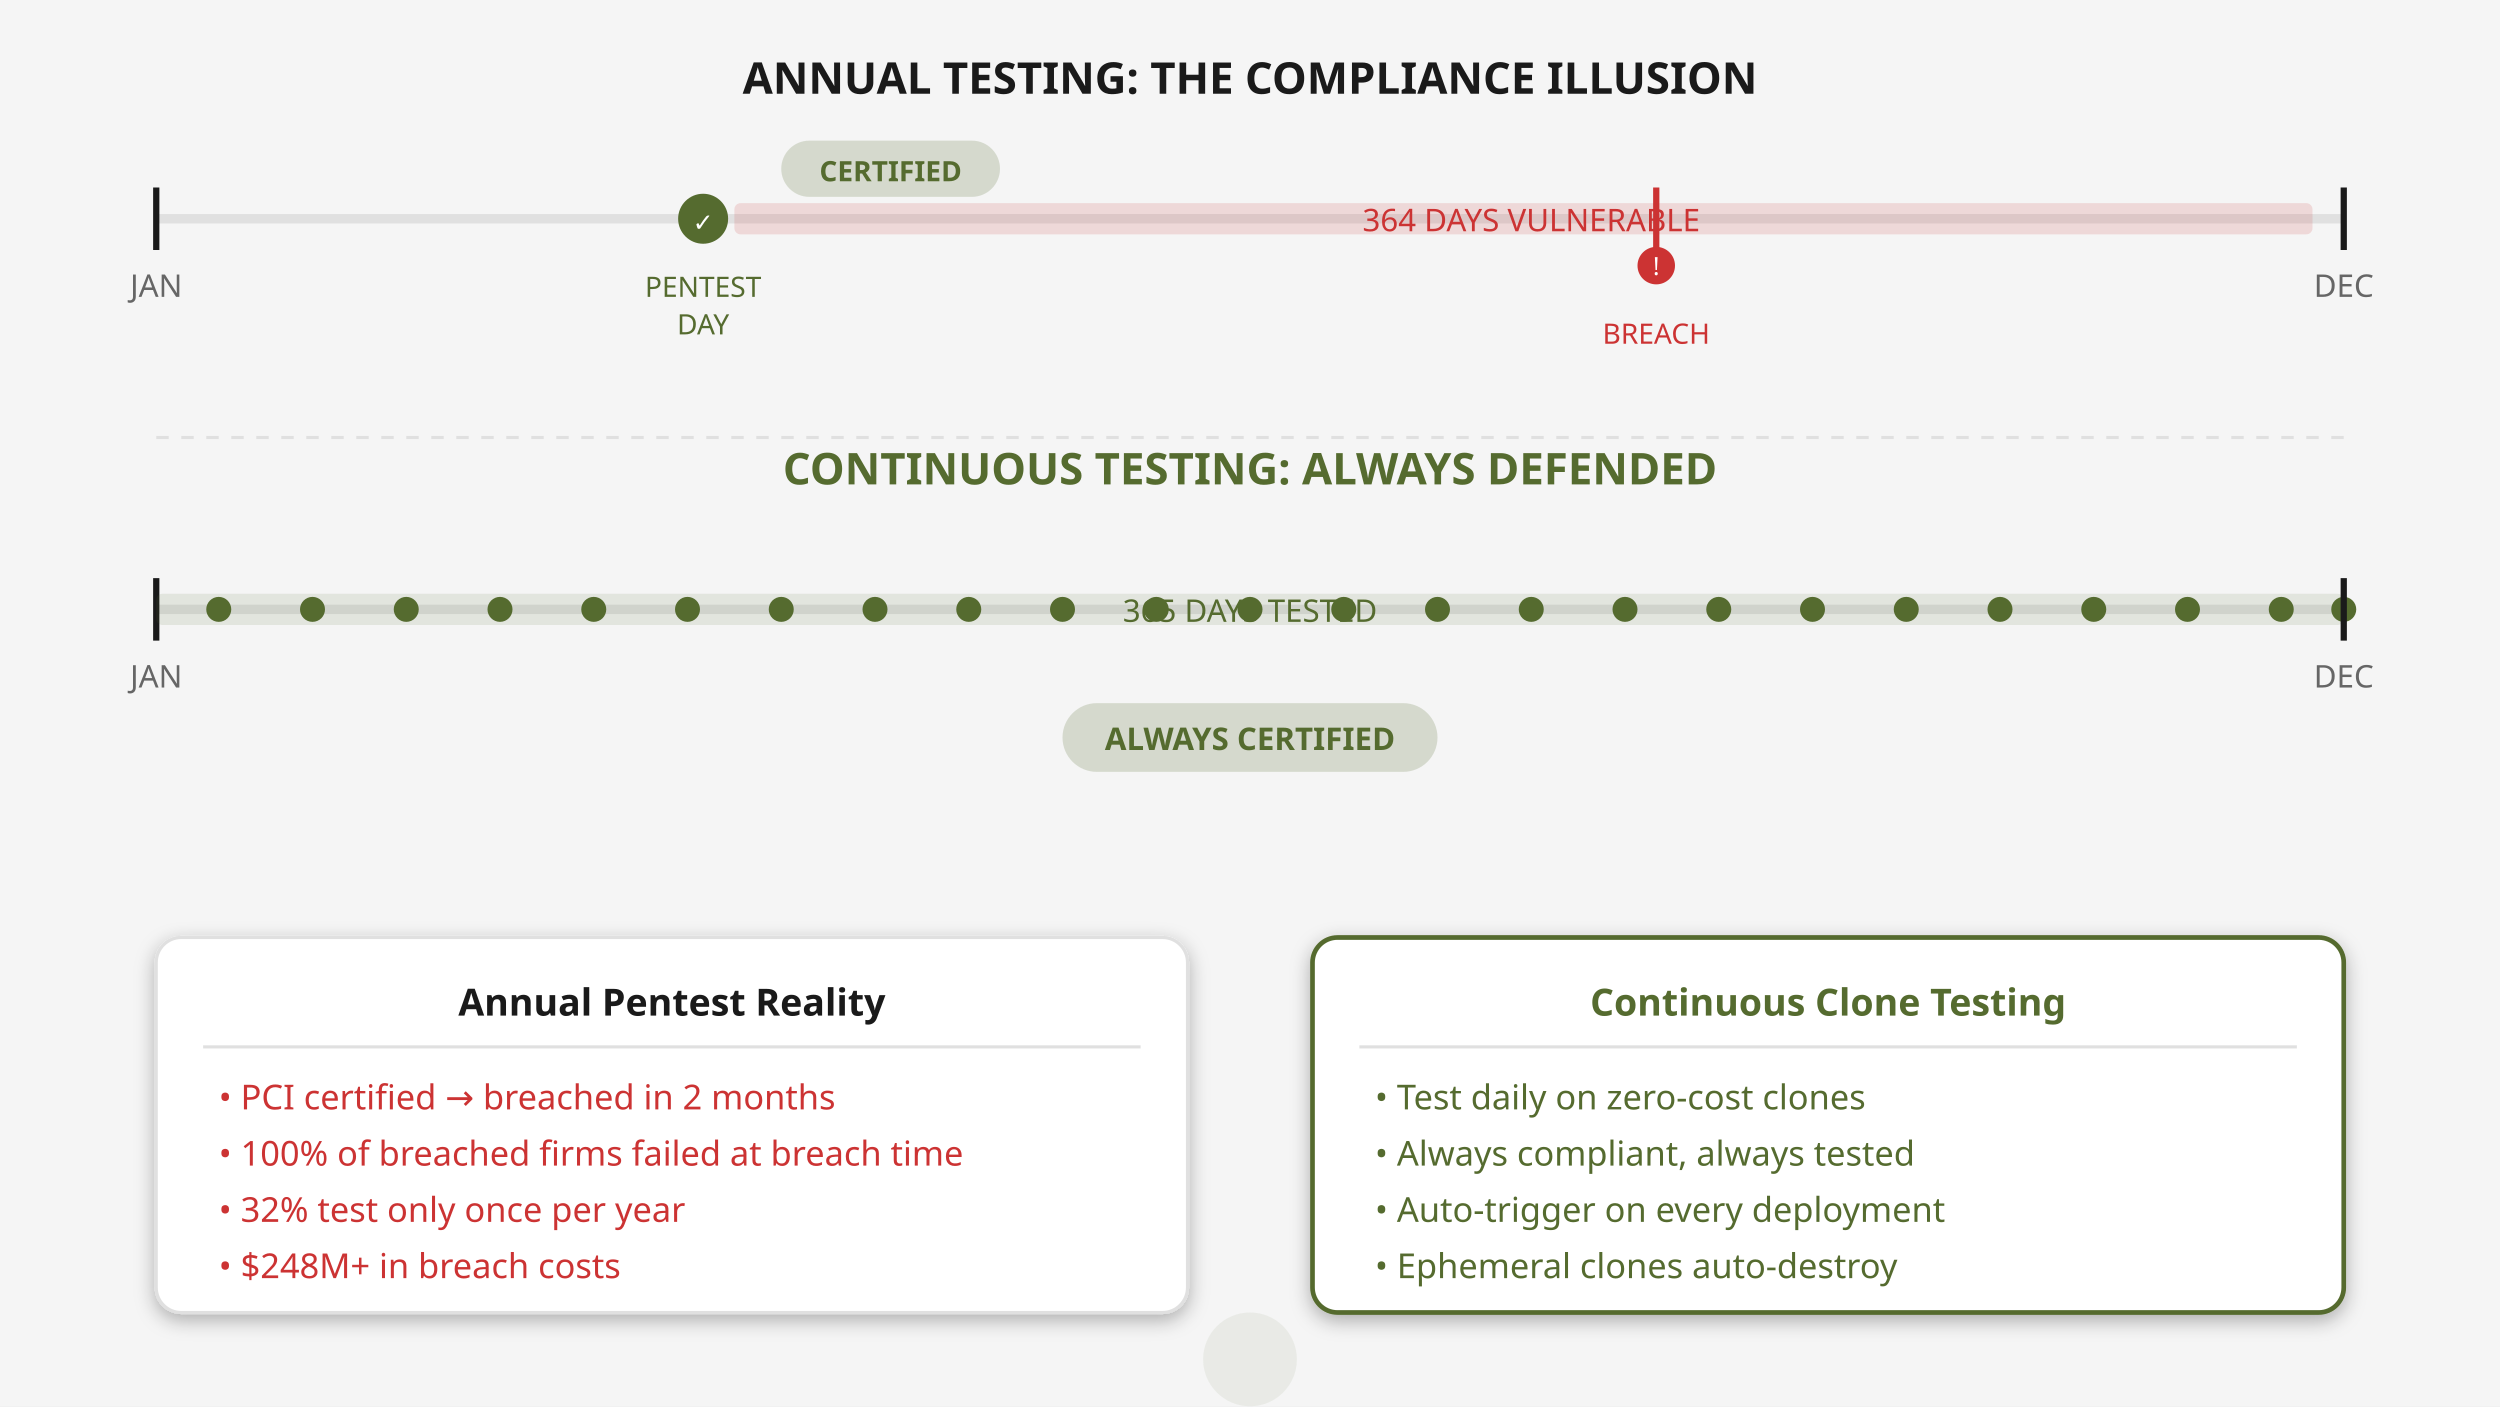
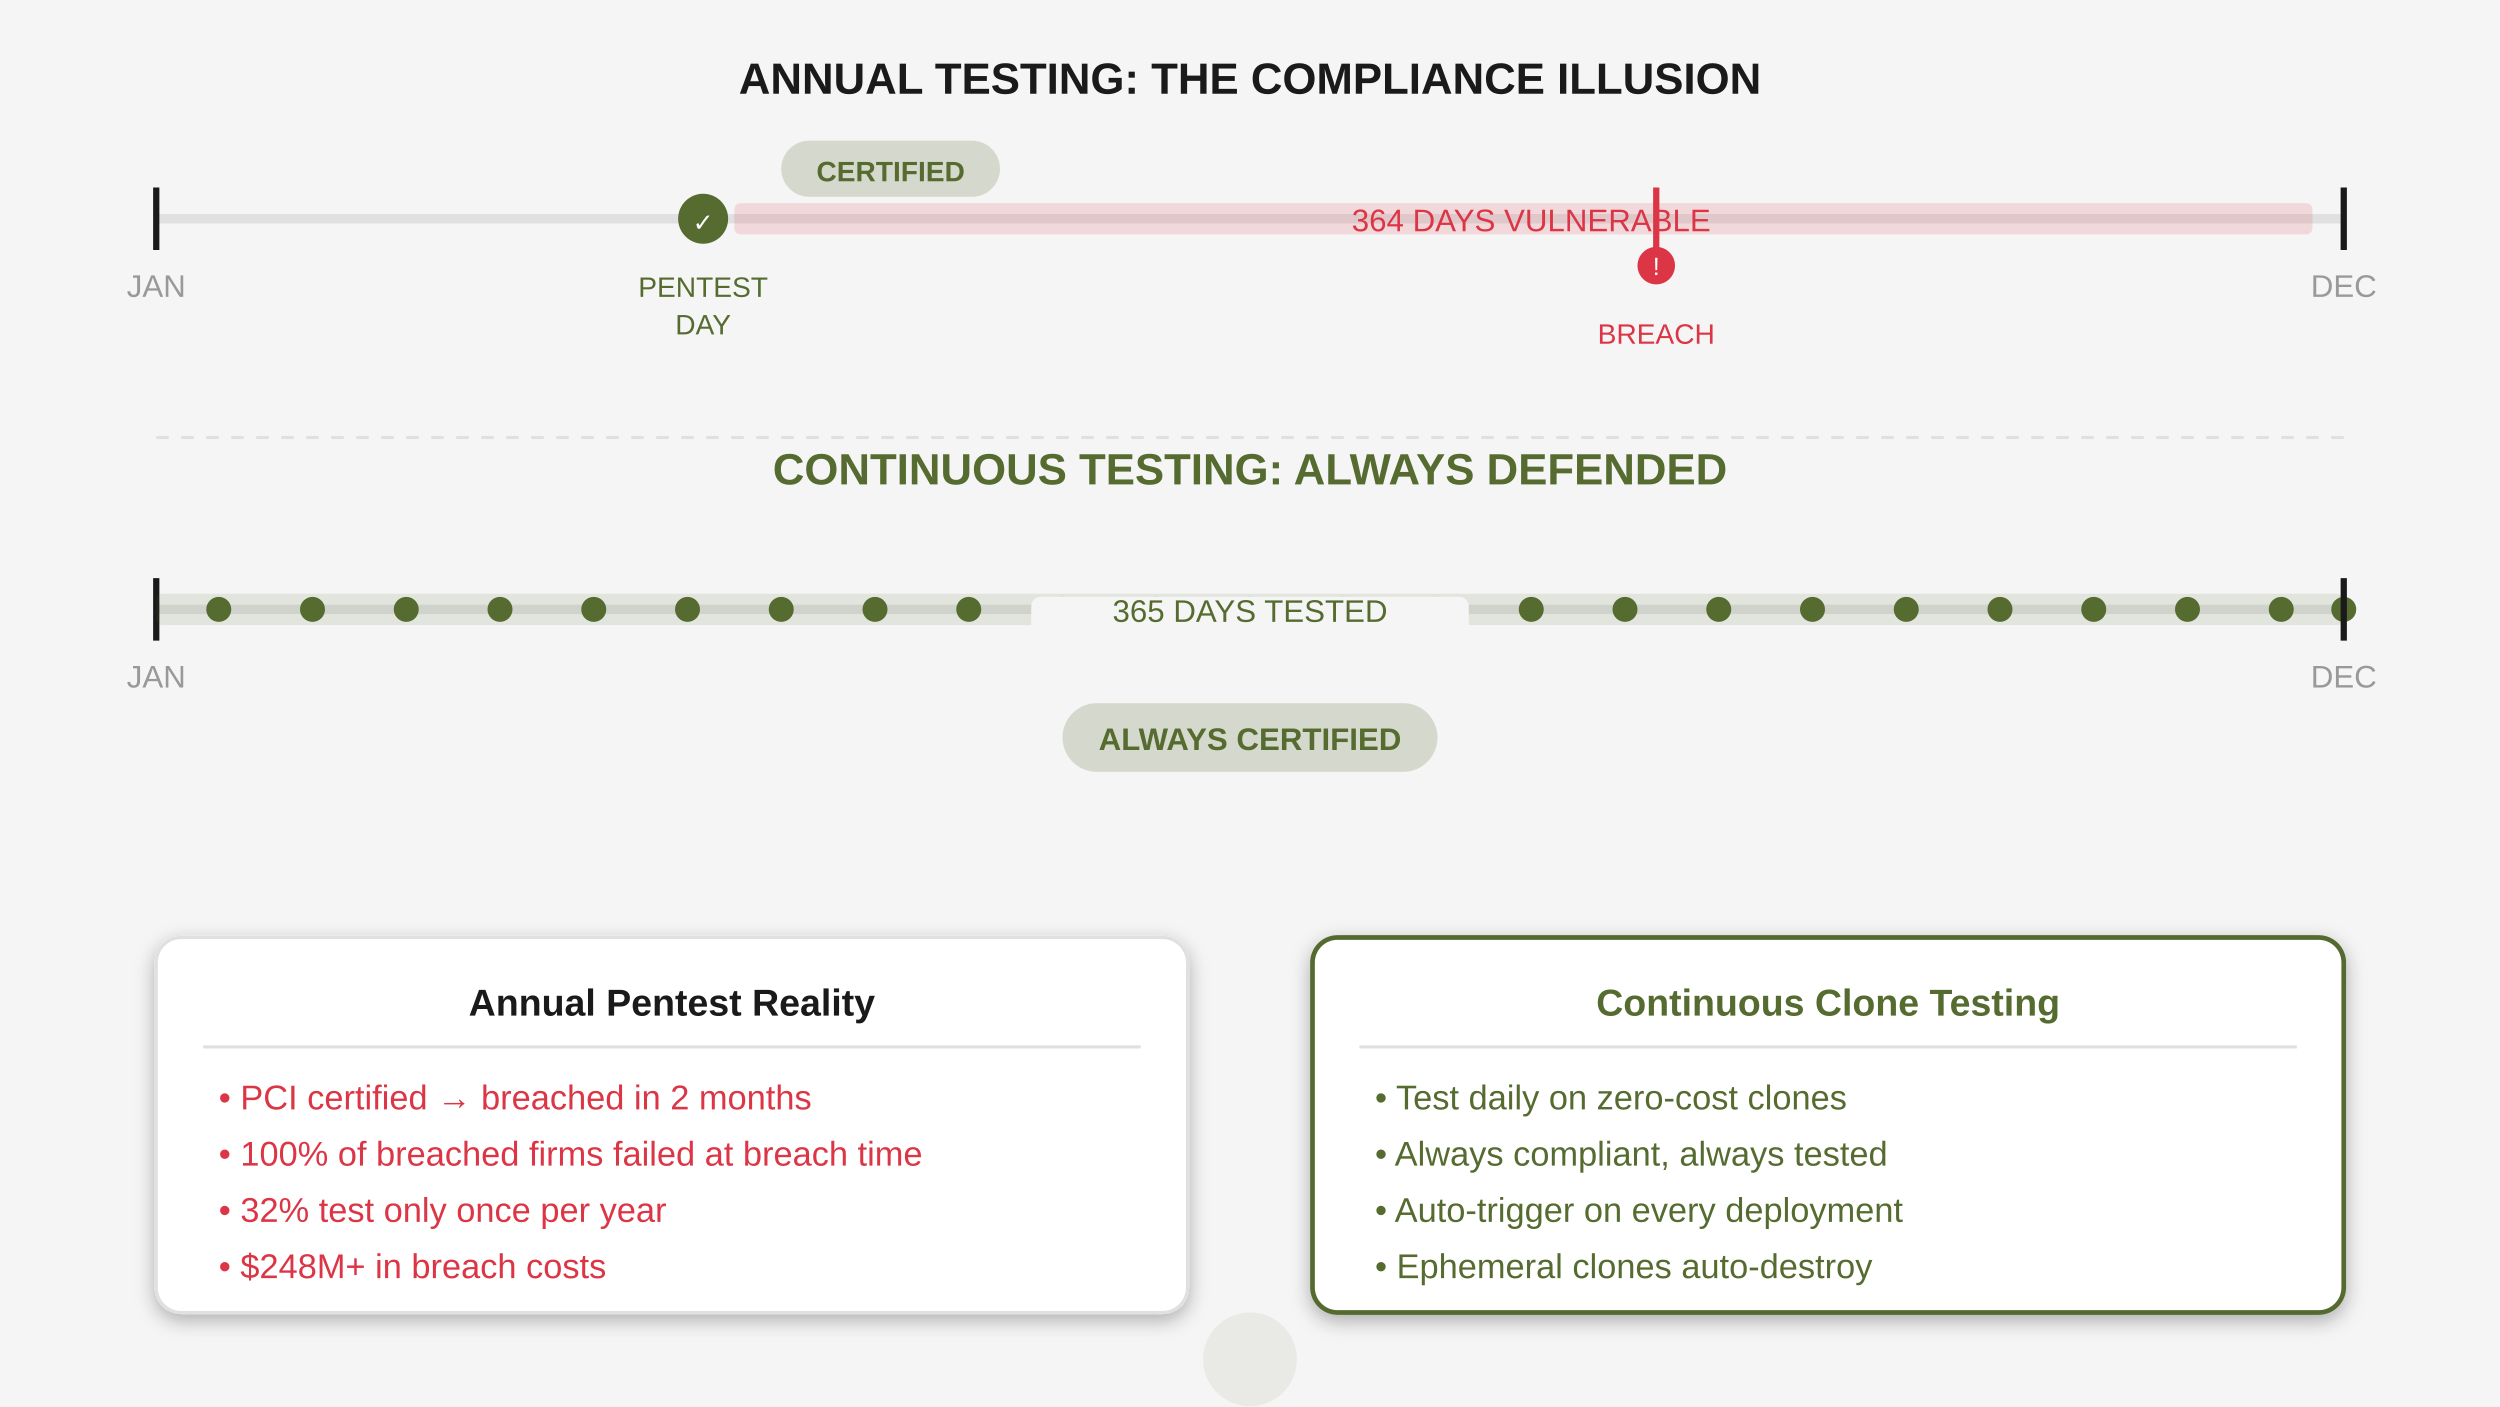
<svg xmlns="http://www.w3.org/2000/svg" viewBox="0 0 800 450" width="800" height="450">
  <defs>
    <linearGradient id="serverGrad" x1="0%" y1="0%" x2="0%" y2="100%">
      <stop offset="0%" style="stop-color:#2d2d2d;stop-opacity:1" />
      <stop offset="100%" style="stop-color:#1a1a1a;stop-opacity:1" />
    </linearGradient>
    <filter id="shadow" x="-20%" y="-20%" width="140%" height="140%">
      <feDropShadow dx="0" dy="2" stdDeviation="3" flood-color="#000" flood-opacity="0.3" />
    </filter>
  </defs>
  <rect width="800" height="450" fill="#f5f5f5" />
  <g transform="translate(50, 30)">
-     <text x="350" y="0" text-anchor="middle" fill="#1a1a1a" font-size="14" font-family="sans-serif" font-weight="bold">ANNUAL TESTING: THE COMPLIANCE ILLUSION</text>
+     <text x="350" y="0" text-anchor="middle" fill="#1a1a1a" font-size="14" font-family="Arial, sans-serif" font-weight="bold">ANNUAL TESTING: THE COMPLIANCE ILLUSION</text>
    <line x1="0" y1="40" x2="700" y2="40" stroke="#e0e0e0" stroke-width="3" />
    <line x1="0" y1="30" x2="0" y2="50" stroke="#1a1a1a" stroke-width="2" />
-     <text x="0" y="65" text-anchor="middle" fill="#666" font-size="10" font-family="sans-serif">JAN</text>
+     <text x="0" y="65" text-anchor="middle" fill="#999999" font-size="10" font-family="Arial, sans-serif">JAN</text>
    <circle cx="175" cy="40" r="8" fill="#556b2f" />
-     <text x="175" y="44" text-anchor="middle" fill="#fff" font-size="8" font-family="sans-serif">✓</text>
-     <text x="175" y="65" text-anchor="middle" fill="#556b2f" font-size="9" font-family="sans-serif">PENTEST</text>
-     <text x="175" y="77" text-anchor="middle" fill="#556b2f" font-size="9" font-family="sans-serif">DAY</text>
+     <text x="175" y="44" text-anchor="middle" fill="#fff" font-size="8" font-family="Arial, sans-serif">✓</text>
+     <text x="175" y="65" text-anchor="middle" fill="#556b2f" font-size="9" font-family="Arial, sans-serif">PENTEST</text>
+     <text x="175" y="77" text-anchor="middle" fill="#556b2f" font-size="9" font-family="Arial, sans-serif">DAY</text>
    <g transform="translate(200, 15)">
      <rect x="0" y="0" width="70" height="18" rx="9" fill="#556b2f" opacity="0.2" />
-       <text x="35" y="13" text-anchor="middle" fill="#556b2f" font-size="9" font-family="sans-serif" font-weight="bold">CERTIFIED</text>
+       <text x="35" y="13" text-anchor="middle" fill="#556b2f" font-size="9" font-family="Arial, sans-serif" font-weight="bold">CERTIFIED</text>
    </g>
-     <rect x="185" y="35" width="505" height="10" rx="2" fill="#cc3333" opacity="0.15" />
-     <text x="440" y="44" text-anchor="middle" fill="#cc3333" font-size="10" font-family="sans-serif">364 DAYS VULNERABLE</text>
+     <rect x="185" y="35" width="505" height="10" rx="2" fill="#dc3545" opacity="0.15" />
+     <text x="440" y="44" text-anchor="middle" fill="#dc3545" font-size="10" font-family="Arial, sans-serif">364 DAYS VULNERABLE</text>
    <g transform="translate(480, 15)">
-       <line x1="0" y1="15" x2="0" y2="35" stroke="#cc3333" stroke-width="2" />
-       <circle cx="0" cy="40" r="6" fill="#cc3333" />
-       <text x="0" y="43" text-anchor="middle" fill="#fff" font-size="8" font-family="sans-serif">!</text>
-       <text x="0" y="65" text-anchor="middle" fill="#cc3333" font-size="9" font-family="sans-serif">BREACH</text>
+       <line x1="0" y1="15" x2="0" y2="35" stroke="#dc3545" stroke-width="2" />
+       <circle cx="0" cy="40" r="6" fill="#dc3545" />
+       <text x="0" y="43" text-anchor="middle" fill="#fff" font-size="8" font-family="Arial, sans-serif">!</text>
+       <text x="0" y="65" text-anchor="middle" fill="#dc3545" font-size="9" font-family="Arial, sans-serif">BREACH</text>
    </g>
    <line x1="700" y1="30" x2="700" y2="50" stroke="#1a1a1a" stroke-width="2" />
-     <text x="700" y="65" text-anchor="middle" fill="#666" font-size="10" font-family="sans-serif">DEC</text>
+     <text x="700" y="65" text-anchor="middle" fill="#999999" font-size="10" font-family="Arial, sans-serif">DEC</text>
  </g>
  <line x1="50" y1="140" x2="750" y2="140" stroke="#e0e0e0" stroke-width="1" stroke-dasharray="4,4" />
  <g transform="translate(50, 155)">
-     <text x="350" y="0" text-anchor="middle" fill="#556b2f" font-size="14" font-family="sans-serif" font-weight="bold">CONTINUOUS TESTING: ALWAYS DEFENDED</text>
+     <text x="350" y="0" text-anchor="middle" fill="#556b2f" font-size="14" font-family="Arial, sans-serif" font-weight="bold">CONTINUOUS TESTING: ALWAYS DEFENDED</text>
    <line x1="0" y1="40" x2="700" y2="40" stroke="#e0e0e0" stroke-width="3" />
    <line x1="0" y1="30" x2="0" y2="50" stroke="#1a1a1a" stroke-width="2" />
-     <text x="0" y="65" text-anchor="middle" fill="#666" font-size="10" font-family="sans-serif">JAN</text>
+     <text x="0" y="65" text-anchor="middle" fill="#999999" font-size="10" font-family="Arial, sans-serif">JAN</text>
    <circle cx="20" cy="40" r="4" fill="#556b2f" />
    <circle cx="50" cy="40" r="4" fill="#556b2f" />
    <circle cx="80" cy="40" r="4" fill="#556b2f" />
    <circle cx="110" cy="40" r="4" fill="#556b2f" />
    <circle cx="140" cy="40" r="4" fill="#556b2f" />
    <circle cx="170" cy="40" r="4" fill="#556b2f" />
    <circle cx="200" cy="40" r="4" fill="#556b2f" />
    <circle cx="230" cy="40" r="4" fill="#556b2f" />
    <circle cx="260" cy="40" r="4" fill="#556b2f" />
    <circle cx="290" cy="40" r="4" fill="#556b2f" />
    <circle cx="320" cy="40" r="4" fill="#556b2f" />
    <circle cx="350" cy="40" r="4" fill="#556b2f" />
    <circle cx="380" cy="40" r="4" fill="#556b2f" />
    <circle cx="410" cy="40" r="4" fill="#556b2f" />
    <circle cx="440" cy="40" r="4" fill="#556b2f" />
    <circle cx="470" cy="40" r="4" fill="#556b2f" />
    <circle cx="500" cy="40" r="4" fill="#556b2f" />
    <circle cx="530" cy="40" r="4" fill="#556b2f" />
    <circle cx="560" cy="40" r="4" fill="#556b2f" />
    <circle cx="590" cy="40" r="4" fill="#556b2f" />
    <circle cx="620" cy="40" r="4" fill="#556b2f" />
    <circle cx="650" cy="40" r="4" fill="#556b2f" />
    <circle cx="680" cy="40" r="4" fill="#556b2f" />
    <circle cx="700" cy="40" r="4" fill="#556b2f" />
    <rect x="0" y="35" width="700" height="10" rx="2" fill="#556b2f" opacity="0.12" />
-     <text x="350" y="44" text-anchor="middle" fill="#556b2f" font-size="10" font-family="sans-serif">365 DAYS TESTED</text>
+     <rect x="280" y="36" width="140" height="14" rx="3" fill="#f5f5f5" />
+     <text x="350" y="44" text-anchor="middle" fill="#556b2f" font-size="10" font-family="Arial, sans-serif">365 DAYS TESTED</text>
    <line x1="700" y1="30" x2="700" y2="50" stroke="#1a1a1a" stroke-width="2" />
-     <text x="700" y="65" text-anchor="middle" fill="#666" font-size="10" font-family="sans-serif">DEC</text>
+     <text x="700" y="65" text-anchor="middle" fill="#999999" font-size="10" font-family="Arial, sans-serif">DEC</text>
    <g transform="translate(290, 70)">
      <rect x="0" y="0" width="120" height="22" rx="11" fill="#556b2f" opacity="0.2" />
-       <text x="60" y="15" text-anchor="middle" fill="#556b2f" font-size="10" font-family="sans-serif" font-weight="bold">ALWAYS CERTIFIED</text>
+       <text x="60" y="15" text-anchor="middle" fill="#556b2f" font-size="10" font-family="Arial, sans-serif" font-weight="bold">ALWAYS CERTIFIED</text>
    </g>
  </g>
  <g transform="translate(50, 300)">
    <rect x="0" y="0" width="330" height="120" rx="8" fill="#fff" stroke="#e0e0e0" stroke-width="1" filter="url(#shadow)" />
-     <text x="165" y="25" text-anchor="middle" fill="#1a1a1a" font-size="12" font-family="sans-serif" font-weight="bold">Annual Pentest Reality</text>
+     <text x="165" y="25" text-anchor="middle" fill="#1a1a1a" font-size="12" font-family="Arial, sans-serif" font-weight="bold">Annual Pentest Reality</text>
    <line x1="15" y1="35" x2="315" y2="35" stroke="#e0e0e0" stroke-width="1" />
-     <text x="20" y="55" fill="#cc3333" font-size="11" font-family="sans-serif">• PCI certified → breached in 2 months</text>
-     <text x="20" y="73" fill="#cc3333" font-size="11" font-family="sans-serif">• 100% of breached firms failed at breach time</text>
-     <text x="20" y="91" fill="#cc3333" font-size="11" font-family="sans-serif">• 32% test only once per year</text>
-     <text x="20" y="109" fill="#cc3333" font-size="11" font-family="sans-serif">• $248M+ in breach costs</text>
+     <text x="20" y="55" fill="#dc3545" font-size="11" font-family="Arial, sans-serif">• PCI certified → breached in 2 months</text>
+     <text x="20" y="73" fill="#dc3545" font-size="11" font-family="Arial, sans-serif">• 100% of breached firms failed at breach time</text>
+     <text x="20" y="91" fill="#dc3545" font-size="11" font-family="Arial, sans-serif">• 32% test only once per year</text>
+     <text x="20" y="109" fill="#dc3545" font-size="11" font-family="Arial, sans-serif">• $248M+ in breach costs</text>
  </g>
  <g transform="translate(420, 300)">
    <rect x="0" y="0" width="330" height="120" rx="8" fill="#fff" stroke="#556b2f" stroke-width="1.5" filter="url(#shadow)" />
-     <text x="165" y="25" text-anchor="middle" fill="#556b2f" font-size="12" font-family="sans-serif" font-weight="bold">Continuous Clone Testing</text>
+     <text x="165" y="25" text-anchor="middle" fill="#556b2f" font-size="12" font-family="Arial, sans-serif" font-weight="bold">Continuous Clone Testing</text>
    <line x1="15" y1="35" x2="315" y2="35" stroke="#e0e0e0" stroke-width="1" />
-     <text x="20" y="55" fill="#556b2f" font-size="11" font-family="sans-serif">• Test daily on zero-cost clones</text>
-     <text x="20" y="73" fill="#556b2f" font-size="11" font-family="sans-serif">• Always compliant, always tested</text>
-     <text x="20" y="91" fill="#556b2f" font-size="11" font-family="sans-serif">• Auto-trigger on every deployment</text>
-     <text x="20" y="109" fill="#556b2f" font-size="11" font-family="sans-serif">• Ephemeral clones auto-destroy</text>
+     <text x="20" y="55" fill="#556b2f" font-size="11" font-family="Arial, sans-serif">• Test daily on zero-cost clones</text>
+     <text x="20" y="73" fill="#556b2f" font-size="11" font-family="Arial, sans-serif">• Always compliant, always tested</text>
+     <text x="20" y="91" fill="#556b2f" font-size="11" font-family="Arial, sans-serif">• Auto-trigger on every deployment</text>
+     <text x="20" y="109" fill="#556b2f" font-size="11" font-family="Arial, sans-serif">• Ephemeral clones auto-destroy</text>
  </g>
  <circle cx="400" cy="435" r="15" fill="#556b2f" opacity="0.08" />
</svg>
